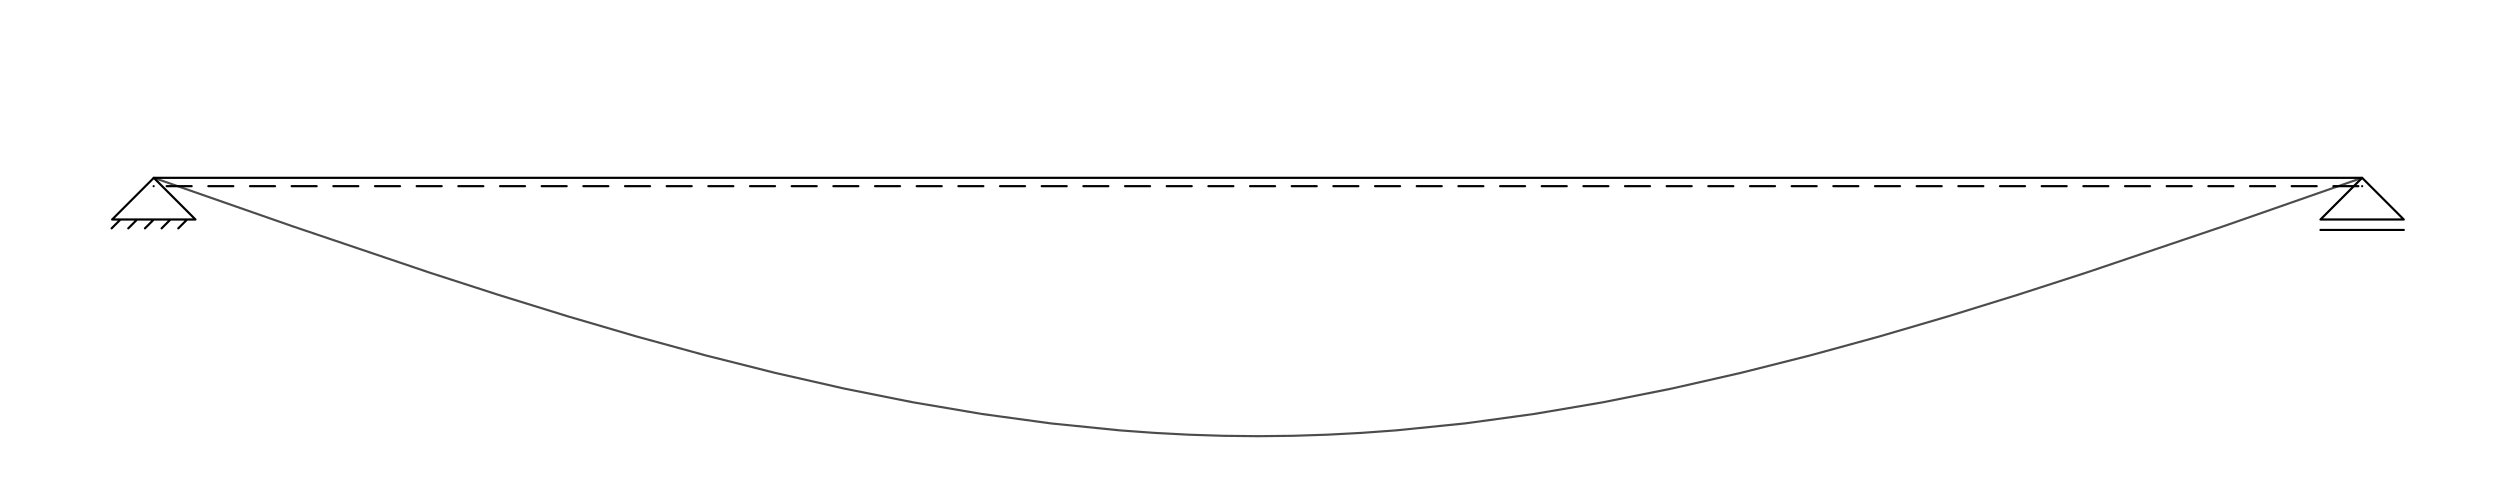
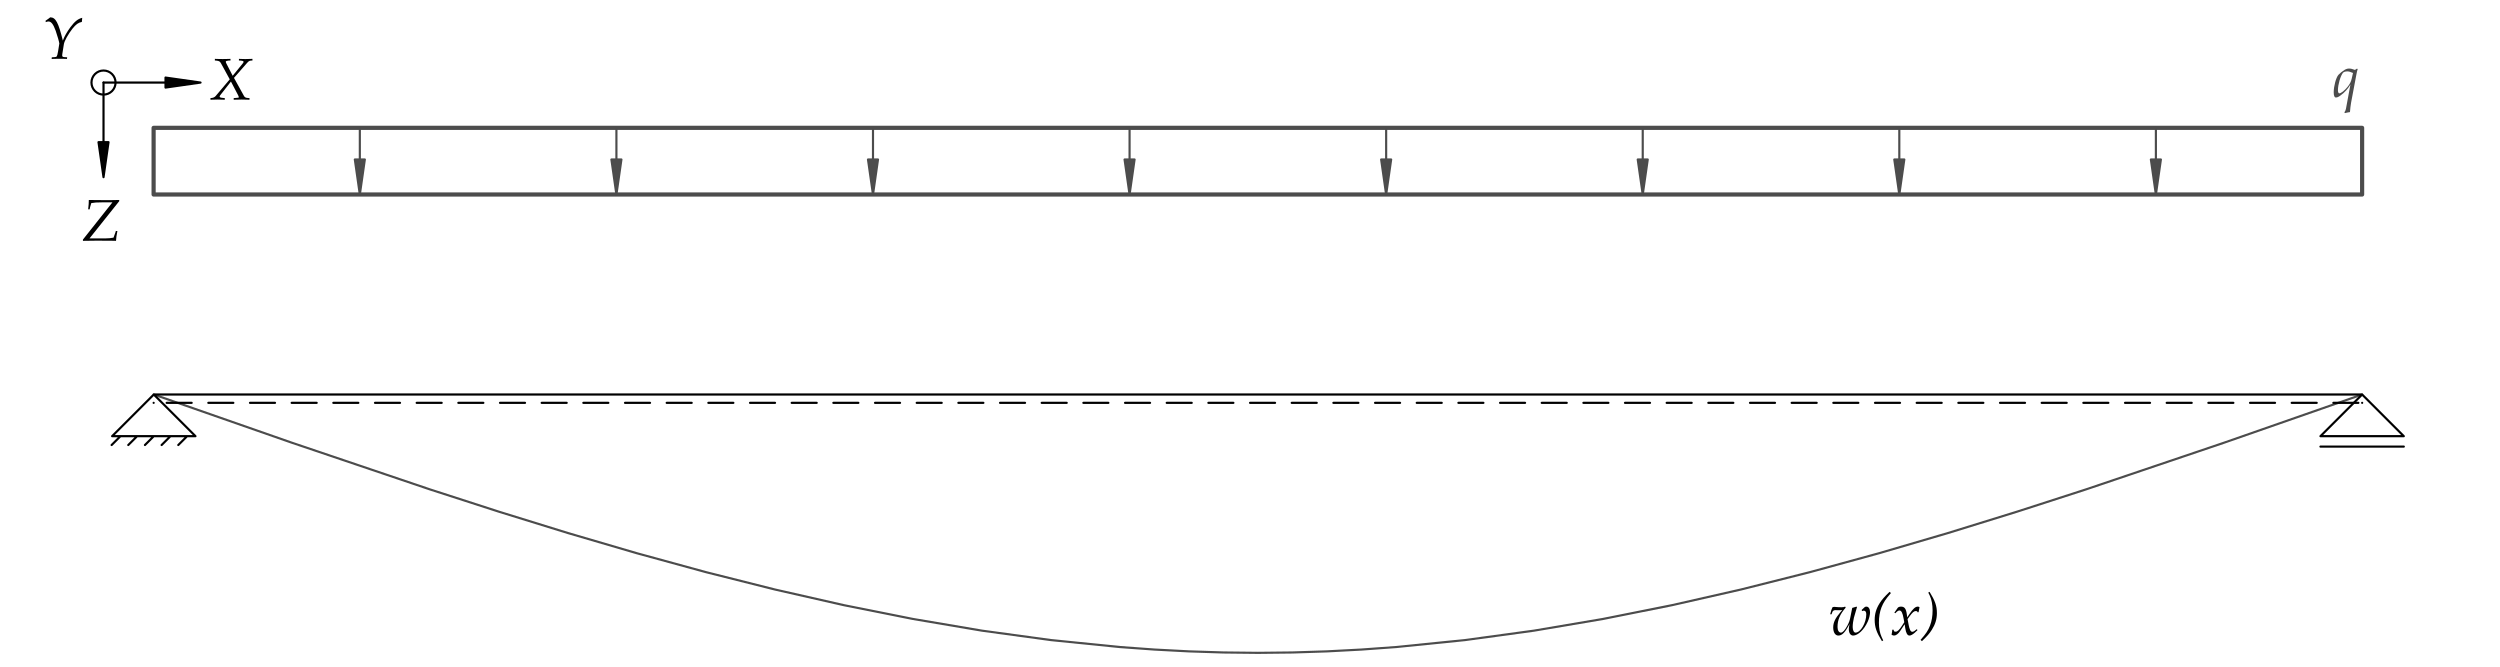
- <svg xmlns="http://www.w3.org/2000/svg" version="1.1" id="svg1" width="566.929" height="113.386" viewBox="0 0 566.929 113.386">
-   <defs id="defs1" />
+ <svg xmlns="http://www.w3.org/2000/svg" version="1.1" id="svg1" width="566.929" height="151.181" viewBox="0 0 566.929 151.181">
+   <defs id="defs1">
+     <clipPath clipPathUnits="userSpaceOnUse" id="clipPath22">
+       <path d="M -0.004,-0.001 V 113.387 H 425.201 V -0.001 H -0.004" transform="matrix(1,0,0,-1,-396.6805,96.9147)" clip-rule="evenodd" id="path22" />
+     </clipPath>
+     <clipPath clipPathUnits="userSpaceOnUse" id="clipPath27">
+       <path d="M -0.004,-0.001 V 113.387 H 425.201 V -0.001 H -0.004" transform="matrix(1,0,0,-1,-311.0708,5.40067)" clip-rule="evenodd" id="path27" />
+     </clipPath>
+     <clipPath clipPathUnits="userSpaceOnUse" id="clipPath28">
+       <path d="M -0.004,-0.001 V 113.387 H 425.201 V -0.001 H -0.004" transform="matrix(1,0,0,-1,-35.59141,96.4529)" clip-rule="evenodd" id="path28" />
+     </clipPath>
+     <clipPath clipPathUnits="userSpaceOnUse" id="clipPath29">
+       <path d="M -0.004,-0.001 V 113.387 H 425.201 V -0.001 H -0.004" transform="matrix(1,0,0,-1,-13.90267,72.45343)" clip-rule="evenodd" id="path29" />
+     </clipPath>
+     <clipPath clipPathUnits="userSpaceOnUse" id="clipPath30">
+       <path d="M -0.004,-0.001 V 113.387 H 425.201 V -0.001 H -0.004" transform="matrix(1,0,0,-1,-7.23387,103.3914)" clip-rule="evenodd" id="path30" />
+     </clipPath>
+   </defs>
  <g id="g1">
-     <path id="path1" d="m 26.156,54.792 23.474,-8.195 23.474,-7.938 11.737,-3.792 11.737,-3.631 11.737,-3.438 11.737,-3.213 11.737,-2.955 11.737,-2.666 11.737,-2.344 11.737,-1.99 11.737,-1.604 11.737,-1.185 5.869,-0.426 5.869,-0.309 5.869,-0.188 5.869,-0.064 5.869,0.064 5.869,0.188 5.869,0.309 5.869,0.426 11.737,1.185 11.737,1.604 11.737,1.99 11.737,2.344 11.737,2.666 11.737,2.955 11.737,3.213 11.737,3.438 11.737,3.631 11.737,3.792 23.474,7.938 23.474,8.195" style="fill:none;stroke:#4c4c4c;stroke-width:0.368;stroke-linecap:round;stroke-linejoin:round;stroke-miterlimit:10;stroke-dasharray:none;stroke-opacity:1" transform="matrix(1.333333,0,0,-1.333333,0,113.3859)" />
-     <path id="path2" d="m 26.156,47.705 h 7.087 l -7.087,7.087 m 0,-7.087 H 19.069 l 7.087,7.087 m -2.835,-7.087 -1.503,-1.503 m 4.338,1.503 -1.503,-1.503 m 4.338,1.503 -1.503,-1.503 m 4.338,1.503 -1.503,-1.503 m -9.835,1.503 -1.503,-1.503 m 382.763,1.503 h 7.087 l -7.087,7.087 m 0,-7.087 h -7.087 l 7.087,7.087 m -7.087,-8.858 h 14.173 M 26.125,54.792 H 401.746 M 28.346,53.375 h 4.252 m 2.835,0 h 4.252 m 2.835,0 h 4.252 m 2.835,0 h 4.252 m 2.835,0 h 4.252 m 2.835,0 h 4.252 m 2.835,0 h 4.252 m 2.835,0 h 4.252 m 2.835,0 h 4.252 m 2.835,0 h 4.252 m 2.835,0 h 4.252 m 2.835,0 h 4.252 m 2.835,0 h 4.252 m 2.835,0 h 4.252 m 2.835,0 h 4.252 m 2.835,0 h 4.252 m 2.835,0 h 4.252 m 2.835,0 h 4.252 m 2.835,0 h 4.252 m 2.835,0 h 4.252 m 2.835,0 h 4.252 m 2.835,0 h 4.252 m 2.835,0 h 4.252 m 2.835,0 h 4.252 m 2.835,0 h 4.252 m 2.835,0 h 4.252 m 2.835,0 h 4.252 m 2.835,0 h 4.252 m 2.835,0 h 4.252 m 2.835,0 h 4.252 m 2.835,0 h 4.252 m 2.835,0 h 4.252 m 2.835,0 h 4.252 m 2.835,0 h 4.252 m 2.835,0 h 4.252" style="fill:none;stroke:#000000;stroke-width:0.368;stroke-linecap:round;stroke-linejoin:round;stroke-miterlimit:10;stroke-dasharray:none;stroke-opacity:1" transform="matrix(1.333333,0,0,-1.333333,0,113.3859)" />
-     <path id="path3" d="m 276.378,53.375 h 4.252 m 2.835,0 h 4.252 m 2.835,0 h 4.252 m 2.835,0 h 4.252 m 2.835,0 h 4.252 m 2.835,0 h 4.252 m 2.835,0 h 4.252 m 2.835,0 h 4.252 m 2.835,0 h 4.252 m 2.835,0 h 4.252 m 2.835,0 h 4.252 m 2.835,0 h 4.252 m 2.835,0 h 4.252 m 2.835,0 h 4.252 m 2.835,0 h 4.252 m 2.835,0 h 4.252 m 2.835,0 h 4.252 m 2.835,0 h 4.252 m -374.977,0 v 0 m 375.621,0 v 0" style="fill:none;stroke:#000000;stroke-width:0.368;stroke-linecap:round;stroke-linejoin:round;stroke-miterlimit:10;stroke-dasharray:none;stroke-opacity:1" transform="matrix(1.333333,0,0,-1.333333,0,113.3859)" />
+     <path id="path1" d="m 26.156,46.288 23.474,-8.195 23.474,-7.938 11.737,-3.792 11.737,-3.631 11.737,-3.438 11.737,-3.213 11.737,-2.955 11.737,-2.666 11.737,-2.344 11.737,-1.99 11.737,-1.604 11.737,-1.185 5.869,-0.426 5.869,-0.309 5.869,-0.188 5.869,-0.064 5.869,0.064 5.869,0.188 5.869,0.309 5.869,0.426 11.737,1.185 11.737,1.604 11.737,1.99 11.737,2.344 11.737,2.666 11.737,2.955 11.737,3.213 11.737,3.438 11.737,3.631 11.737,3.792 23.474,7.938 23.474,8.195" style="fill:none;stroke:#4c4c4c;stroke-width:0.368;stroke-linecap:round;stroke-linejoin:round;stroke-miterlimit:10;stroke-dasharray:none;stroke-opacity:1" transform="matrix(1.333333,0,0,-1.333333,0,151.1813)" />
+     <path id="path2" d="m 26.156,39.201 h 7.087 l -7.087,7.087 m 0,-7.087 H 19.069 l 7.087,7.087 m -2.835,-7.087 -1.503,-1.503 m 4.338,1.503 -1.503,-1.503 m 4.338,1.503 -1.503,-1.503 m 4.338,1.503 -1.503,-1.503 m -9.835,1.503 -1.503,-1.503 m 382.763,1.503 h 7.087 l -7.087,7.087 m 0,-7.087 h -7.087 l 7.087,7.087 m -7.087,-8.858 h 14.173 M 26.125,46.288 H 401.746 M 28.346,44.871 h 4.252 m 2.835,0 h 4.252 m 2.835,0 h 4.252 m 2.835,0 h 4.252 m 2.835,0 h 4.252 m 2.835,0 h 4.252 m 2.835,0 h 4.252 m 2.835,0 h 4.252 m 2.835,0 h 4.252 m 2.835,0 h 4.252 m 2.835,0 h 4.252 m 2.835,0 h 4.252 m 2.835,0 h 4.252 m 2.835,0 h 4.252 m 2.835,0 h 4.252 m 2.835,0 h 4.252 m 2.835,0 h 4.252 m 2.835,0 h 4.252 m 2.835,0 h 4.252 m 2.835,0 h 4.252 m 2.835,0 h 4.252 m 2.835,0 h 4.252 m 2.835,0 h 4.252 m 2.835,0 h 4.252 m 2.835,0 h 4.252 m 2.835,0 h 4.252 m 2.835,0 h 4.252 m 2.835,0 h 4.252 m 2.835,0 h 4.252 m 2.835,0 h 4.252 m 2.835,0 h 4.252 m 2.835,0 h 4.252 m 2.835,0 h 4.252 m 2.835,0 h 4.252 m 2.835,0 h 4.252" style="fill:none;stroke:#000000;stroke-width:0.368;stroke-linecap:round;stroke-linejoin:round;stroke-miterlimit:10;stroke-dasharray:none;stroke-opacity:1" transform="matrix(1.333333,0,0,-1.333333,0,151.1813)" />
+     <path id="path3" d="m 276.378,44.871 h 4.252 m 2.835,0 h 4.252 m 2.835,0 h 4.252 m 2.835,0 h 4.252 m 2.835,0 h 4.252 m 2.835,0 h 4.252 m 2.835,0 h 4.252 m 2.835,0 h 4.252 m 2.835,0 h 4.252 m 2.835,0 h 4.252 m 2.835,0 h 4.252 m 2.835,0 h 4.252 m 2.835,0 h 4.252 m 2.835,0 h 4.252 m 2.835,0 h 4.252 m 2.835,0 h 4.252 m 2.835,0 h 4.252 m 2.835,0 h 4.252 m -374.977,0 v 0 m 375.621,0 v 0" style="fill:none;stroke:#000000;stroke-width:0.368;stroke-linecap:round;stroke-linejoin:round;stroke-miterlimit:10;stroke-dasharray:none;stroke-opacity:1" transform="matrix(1.333333,0,0,-1.333333,0,151.1813)" />
+     <path id="path4" d="M 26.125,80.304 H 401.746 V 91.642 H 26.125 V 80.304" style="fill:none;stroke:#4c4c4c;stroke-width:0.709;stroke-linecap:round;stroke-linejoin:round;stroke-miterlimit:10;stroke-dasharray:none;stroke-opacity:1" transform="matrix(1.333333,0,0,-1.333333,0,151.1813)" />
+     <path id="path5" d="M 61.2,91.642 V 80.304 m 0,5.953 v 0.425 m 0,-6.378 v 0 l 0.85,5.953 h -1.701 l 0.85,-5.953" style="fill:none;stroke:#4c4c4c;stroke-width:0.368;stroke-linecap:round;stroke-linejoin:round;stroke-miterlimit:10;stroke-dasharray:none;stroke-opacity:1" transform="matrix(1.333333,0,0,-1.333333,0,151.1813)" />
+     <path id="path6" d="m 60.35,86.256 0.85,-5.953 0.85,5.953 z" style="fill:#4c4c4c;fill-opacity:1;fill-rule:nonzero;stroke:none" transform="matrix(1.333333,0,0,-1.333333,0,151.1813)" />
+     <path id="path7" d="M 104.839,91.642 V 80.304 m 0,5.953 v 0.425 m 0,-6.378 v 0 l 0.85,5.953 h -1.701 l 0.85,-5.953" style="fill:none;stroke:#4c4c4c;stroke-width:0.368;stroke-linecap:round;stroke-linejoin:round;stroke-miterlimit:10;stroke-dasharray:none;stroke-opacity:1" transform="matrix(1.333333,0,0,-1.333333,0,151.1813)" />
+     <path id="path8" d="m 103.989,86.256 0.85,-5.953 0.85,5.953 z" style="fill:#4c4c4c;fill-opacity:1;fill-rule:nonzero;stroke:none" transform="matrix(1.333333,0,0,-1.333333,0,151.1813)" />
+     <path id="path9" d="M 148.478,91.642 V 80.304 m 0,5.953 v 0.425 m 0,-6.378 v 0 l 0.85,5.953 h -1.701 l 0.85,-5.953" style="fill:none;stroke:#4c4c4c;stroke-width:0.368;stroke-linecap:round;stroke-linejoin:round;stroke-miterlimit:10;stroke-dasharray:none;stroke-opacity:1" transform="matrix(1.333333,0,0,-1.333333,0,151.1813)" />
+     <path id="path10" d="m 147.627,86.256 0.85,-5.953 0.85,5.953 z" style="fill:#4c4c4c;fill-opacity:1;fill-rule:nonzero;stroke:none" transform="matrix(1.333333,0,0,-1.333333,0,151.1813)" />
+     <path id="path11" d="M 192.116,91.642 V 80.304 m 0,5.953 v 0.425 m 0,-6.378 v 0 l 0.85,5.953 h -1.701 l 0.85,-5.953" style="fill:none;stroke:#4c4c4c;stroke-width:0.368;stroke-linecap:round;stroke-linejoin:round;stroke-miterlimit:10;stroke-dasharray:none;stroke-opacity:1" transform="matrix(1.333333,0,0,-1.333333,0,151.1813)" />
+     <path id="path12" d="m 191.266,86.256 0.85,-5.953 0.85,5.953 z" style="fill:#4c4c4c;fill-opacity:1;fill-rule:nonzero;stroke:none" transform="matrix(1.333333,0,0,-1.333333,0,151.1813)" />
+     <path id="path13" d="M 235.755,91.642 V 80.304 m 0,5.953 v 0.425 m 0,-6.378 v 0 l 0.85,5.953 h -1.701 l 0.85,-5.953" style="fill:none;stroke:#4c4c4c;stroke-width:0.368;stroke-linecap:round;stroke-linejoin:round;stroke-miterlimit:10;stroke-dasharray:none;stroke-opacity:1" transform="matrix(1.333333,0,0,-1.333333,0,151.1813)" />
+     <path id="path14" d="m 234.905,86.256 0.85,-5.953 0.85,5.953 z" style="fill:#4c4c4c;fill-opacity:1;fill-rule:nonzero;stroke:none" transform="matrix(1.333333,0,0,-1.333333,0,151.1813)" />
+     <path id="path15" d="M 279.394,91.642 V 80.304 m 0,5.953 v 0.425 m 0,-6.378 v 0 l 0.85,5.953 h -1.701 l 0.85,-5.953" style="fill:none;stroke:#4c4c4c;stroke-width:0.368;stroke-linecap:round;stroke-linejoin:round;stroke-miterlimit:10;stroke-dasharray:none;stroke-opacity:1" transform="matrix(1.333333,0,0,-1.333333,0,151.1813)" />
+     <path id="path16" d="m 278.543,86.256 0.85,-5.953 0.85,5.953 z" style="fill:#4c4c4c;fill-opacity:1;fill-rule:nonzero;stroke:none" transform="matrix(1.333333,0,0,-1.333333,0,151.1813)" />
+     <path id="path17" d="M 323.032,91.642 V 80.304 m 0,5.953 v 0.425 m 0,-6.378 v 0 l 0.85,5.953 h -1.701 l 0.85,-5.953" style="fill:none;stroke:#4c4c4c;stroke-width:0.368;stroke-linecap:round;stroke-linejoin:round;stroke-miterlimit:10;stroke-dasharray:none;stroke-opacity:1" transform="matrix(1.333333,0,0,-1.333333,0,151.1813)" />
+     <path id="path18" d="m 322.182,86.256 0.85,-5.953 0.85,5.953 z" style="fill:#4c4c4c;fill-opacity:1;fill-rule:nonzero;stroke:none" transform="matrix(1.333333,0,0,-1.333333,0,151.1813)" />
+     <path id="path19" d="M 366.671,91.642 V 80.304 m 0,5.953 v 0.425 m 0,-6.378 v 0 l 0.85,5.953 h -1.701 l 0.85,-5.953" style="fill:none;stroke:#4c4c4c;stroke-width:0.368;stroke-linecap:round;stroke-linejoin:round;stroke-miterlimit:10;stroke-dasharray:none;stroke-opacity:1" transform="matrix(1.333333,0,0,-1.333333,0,151.1813)" />
+     <path id="path20" d="m 365.821,86.256 0.85,-5.953 0.85,5.953 z" style="fill:#4c4c4c;fill-opacity:1;fill-rule:nonzero;stroke:none" transform="matrix(1.333333,0,0,-1.333333,0,151.1813)" />
+     <path id="path21" d="m 19.653,99.344 c 0,1.131 -0.917,2.048 -2.048,2.048 m 0,0 c -1.131,0 -2.048,-0.917 -2.048,-2.048 m 0,0 c 0,-1.131 0.917,-2.048 2.048,-2.048 m 0,0 c 1.131,0 2.048,0.917 2.048,2.048" style="fill:none;stroke:#000000;stroke-width:0.368;stroke-linecap:round;stroke-linejoin:round;stroke-miterlimit:10;stroke-dasharray:none;stroke-opacity:1" transform="matrix(1.333333,0,0,-1.333333,0,151.1813)" />
+     <text id="text21" xml:space="preserve" transform="matrix(1.333333,0,0,1.333333,528.9074,21.96173)" clip-path="url(#clipPath22)">
+       <tspan style="font-style:italic;font-variant:normal;font-weight:normal;font-stretch:normal;font-size:10.007px;font-family:'Palatino Linotype';writing-mode:lr-tb;fill:#4c4c4c;fill-opacity:1;fill-rule:nonzero;stroke:none" x="0" y="0" id="tspan21">q</tspan>
+     </text>
+     <path id="path23" d="m 17.606,99.344 h 16.498 m -5.953,0 h -0.425 m 6.378,0 v 0 l -5.953,0.85 v -1.701 l 5.953,0.85" style="fill:none;stroke:#000000;stroke-width:0.368;stroke-linecap:round;stroke-linejoin:round;stroke-miterlimit:10;stroke-dasharray:none;stroke-opacity:1" transform="matrix(1.333333,0,0,-1.333333,0,151.1813)" />
+     <path id="path24" d="m 28.151,98.494 5.953,0.85 -5.953,0.85 z" style="fill:#000000;fill-opacity:1;fill-rule:nonzero;stroke:none" transform="matrix(1.333333,0,0,-1.333333,0,151.1813)" />
+     <path id="path25" d="M 17.606,99.344 V 83.254 m 0,5.953 v 0.425 m 0,-6.378 v 0 l 0.85,5.953 h -1.701 l 0.85,-5.953" style="fill:none;stroke:#000000;stroke-width:0.368;stroke-linecap:round;stroke-linejoin:round;stroke-miterlimit:10;stroke-dasharray:none;stroke-opacity:1" transform="matrix(1.333333,0,0,-1.333333,0,151.1813)" />
+     <path id="path26" d="m 16.755,89.207 0.85,-5.953 0.85,5.953 z" style="fill:#000000;fill-opacity:1;fill-rule:nonzero;stroke:none" transform="matrix(1.333333,0,0,-1.333333,0,151.1813)" />
+     <text id="text26" xml:space="preserve" transform="matrix(1.333333,0,0,1.333333,414.761,143.9804)" clip-path="url(#clipPath27)">
+       <tspan style="font-style:italic;font-variant:normal;font-weight:normal;font-stretch:normal;font-size:10.007px;font-family:'Palatino Linotype';writing-mode:lr-tb;fill:#000000;fill-opacity:1;fill-rule:nonzero;stroke:none" x="0 7.225 10.558 15.561" y="0" id="tspan26">w(x)</tspan>
+     </text>
+     <text id="text27" xml:space="preserve" transform="matrix(1.333333,0,0,1.333333,47.45521,22.57747)" clip-path="url(#clipPath28)">
+       <tspan style="font-style:italic;font-variant:normal;font-weight:normal;font-stretch:normal;font-size:10.007px;font-family:'Palatino Linotype';writing-mode:lr-tb;fill:#000000;fill-opacity:1;fill-rule:nonzero;stroke:none" x="0" y="0" id="tspan27">X</tspan>
+     </text>
+     <text id="text28" xml:space="preserve" transform="matrix(1.333333,0,0,1.333333,18.53689,54.57676)" clip-path="url(#clipPath29)">
+       <tspan style="font-style:italic;font-variant:normal;font-weight:normal;font-stretch:normal;font-size:10.007px;font-family:'Palatino Linotype';writing-mode:lr-tb;fill:#000000;fill-opacity:1;fill-rule:nonzero;stroke:none" x="0" y="0" id="tspan28">Z</tspan>
+     </text>
+     <text id="text29" xml:space="preserve" transform="matrix(1.333333,0,0,1.333333,9.64516,13.3262)" clip-path="url(#clipPath30)">
+       <tspan style="font-style:italic;font-variant:normal;font-weight:normal;font-stretch:normal;font-size:10.007px;font-family:'Palatino Linotype';writing-mode:lr-tb;fill:#000000;fill-opacity:1;fill-rule:nonzero;stroke:none" x="0" y="0" id="tspan29">Y</tspan>
+     </text>
  </g>
</svg>
